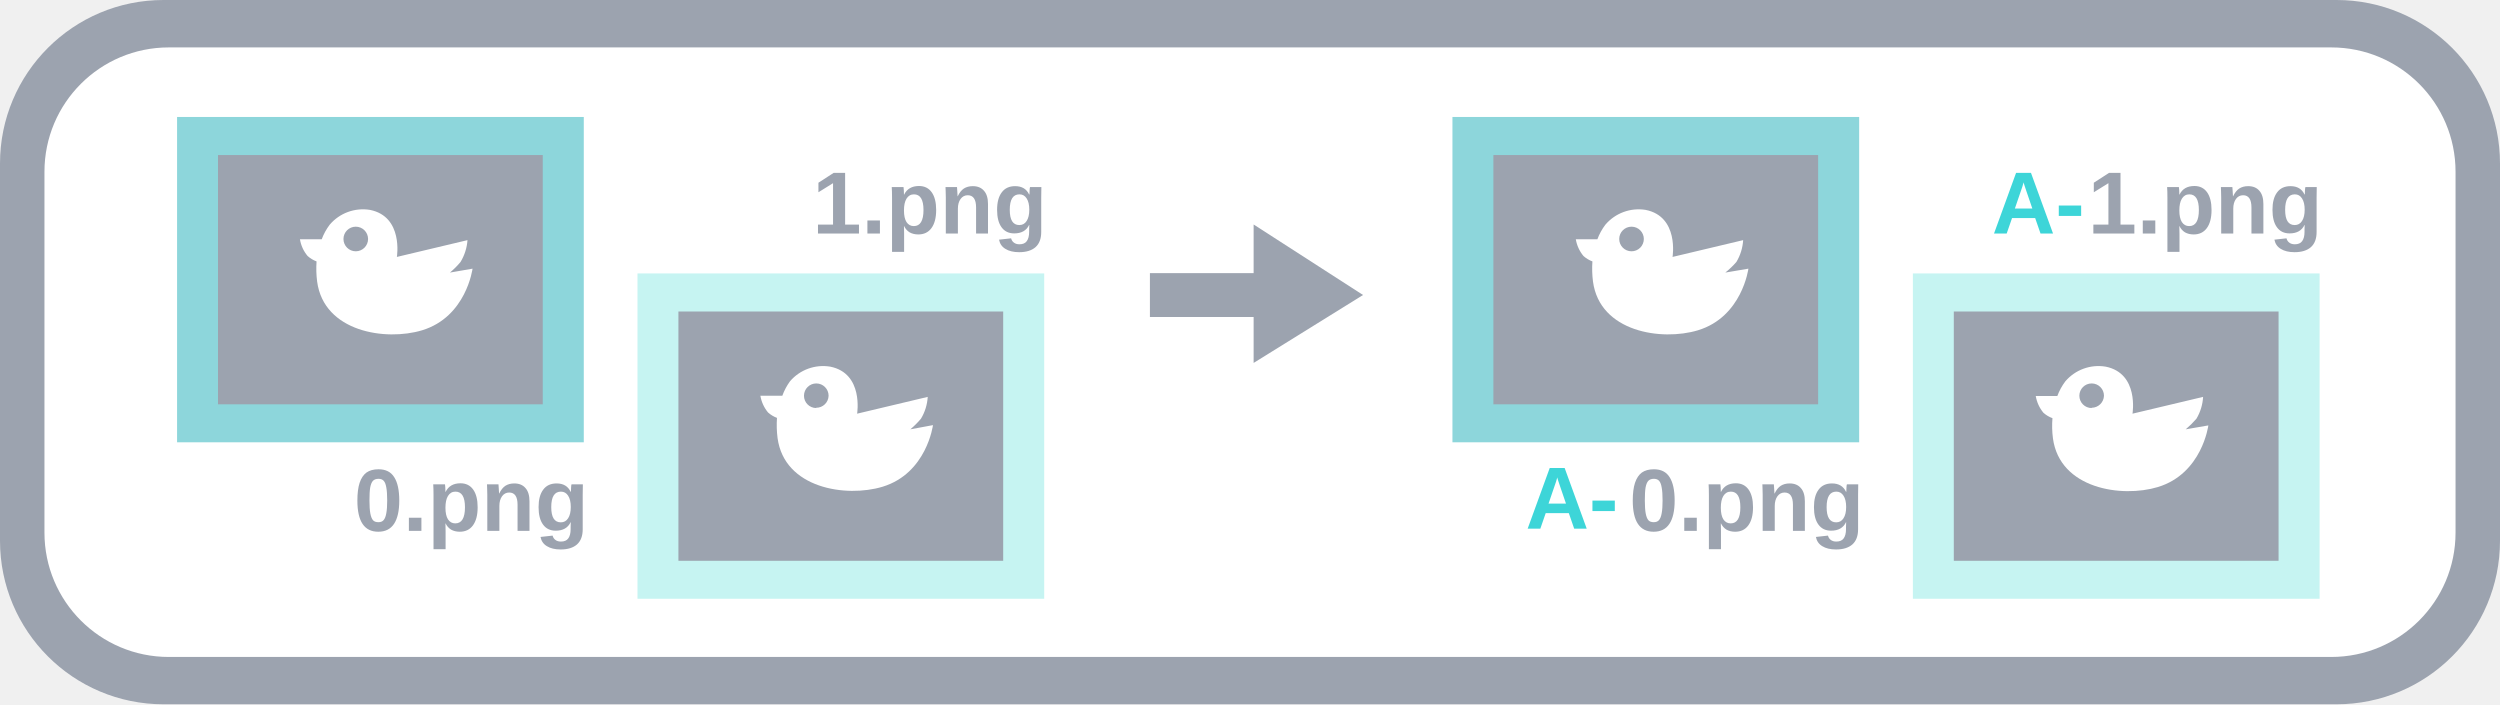
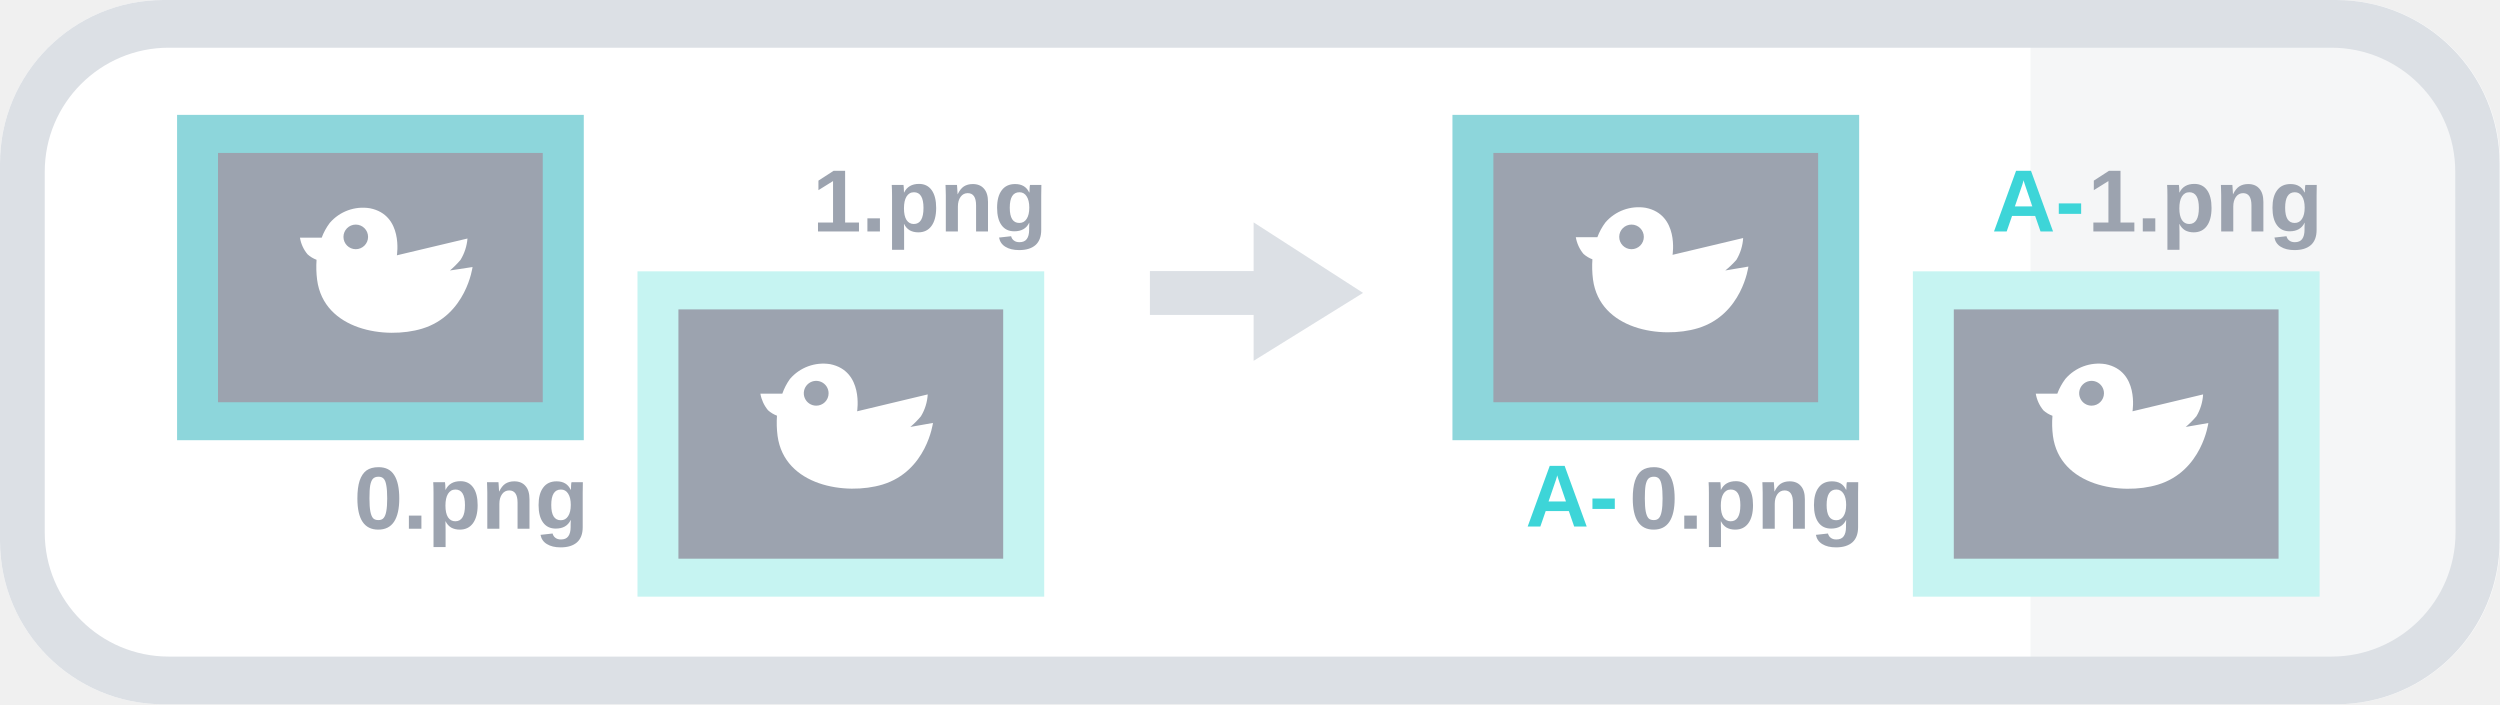
<svg xmlns="http://www.w3.org/2000/svg" viewBox="0 0 262.04 73.82">
  <defs>
-     <style>.cls-1,.cls-3{fill:#9ca3af;}.cls-2{fill:#fff;}.cls-3,.cls-4{font-size:9.23px;font-family:Arial-BoldMT, Arial;font-weight:700;}.cls-4{fill:#3dd5d8;}.cls-5{fill:#8dd6db;}.cls-6{fill:#c6f4f2;}</style>
+     <style>.cls-1{fill:#fff;}.cls-2{fill:#f5f6f7;}.cls-3{fill:#dce0e5;}.cls-4,.cls-5{font-size:9.23px;font-family:Arial-BoldMT, Arial;font-weight:700;}.cls-4,.cls-7{fill:#9ca3af;}.cls-5{fill:#3dd5d8;}.cls-6{fill:#8dd6db;}.cls-8{fill:#c6f4f2;}</style>
  </defs>
  <g id="レイヤー_2" data-name="レイヤー 2">
    <g id="レイヤー_2-2" data-name="レイヤー 2">
      <rect class="cls-1" width="262.04" height="73.82" rx="17.14" />
-       <rect class="cls-2" x="4.66" y="4.97" width="252.72" height="63.89" rx="13.03" />
+       <path class="cls-2" d="M246.52,71.61H212.83V2.44h33.69c7.1,0,12.86,6.32,12.86,14.11v41C259.38,65.29,253.62,71.61,246.52,71.61Z" />
+       <path class="cls-3" d="M244.9,0H17.14A17.14,17.14,0,0,0,0,17.14V56.68A17.14,17.14,0,0,0,17.14,73.82H244.9A17.14,17.14,0,0,0,262,56.68V17.14A17.14,17.14,0,0,0,244.9,0Zm12.48,55.82a13,13,0,0,1-13,13H17.69a13,13,0,0,1-13-13V18a13,13,0,0,1,13-13H244.35a13,13,0,0,1,13,13Z" />
    </g>
    <g id="レイヤー_1-2" data-name="レイヤー 1">
-       <text class="cls-3" transform="translate(170.78 55.64)">0.png</text>
-       <text class="cls-3" transform="translate(218.84 24.48)">1.png</text>
-       <text class="cls-4" transform="translate(208.77 24.48)">A-</text>
-       <text class="cls-4" transform="translate(159.89 55.41)">A-</text>
-       <rect class="cls-5" x="152.24" y="12.26" width="42.63" height="34.1" />
-       <rect class="cls-1" x="156.53" y="16.25" width="34.04" height="26.13" />
-       <path class="cls-2" d="M180.84,28.57A8.72,8.72,0,0,0,182,27.46a5,5,0,0,0,.71-2.29l-7.4,1.76s.7-4.23-2.82-4.93a4.58,4.58,0,0,0-4.22,1.55,6,6,0,0,0-.84,1.53h-2.26a3.71,3.71,0,0,0,.8,1.75,2.93,2.93,0,0,0,.94.57,10.84,10.84,0,0,0,.06,2.11c.71,5.29,7.19,6.26,11,5.11,4.64-1.41,5.29-6.46,5.29-6.46ZM171,26.34a1.29,1.29,0,1,1,1.3-1.29A1.29,1.29,0,0,1,171,26.34Z" />
-       <rect class="cls-6" x="200.5" y="28.66" width="42.63" height="34.1" />
-       <rect class="cls-1" x="204.79" y="32.65" width="34.04" height="26.13" />
-       <path class="cls-2" d="M229.1,45a10.14,10.14,0,0,0,1.12-1.11,5,5,0,0,0,.7-2.29l-7.4,1.76s.71-4.23-2.82-4.93a4.57,4.57,0,0,0-4.22,1.54,6.12,6.12,0,0,0-.84,1.54h-2.26a3.71,3.71,0,0,0,.8,1.75,2.86,2.86,0,0,0,.95.57,10.07,10.07,0,0,0,.05,2.11c.71,5.29,7.2,6.26,11,5.11,4.64-1.41,5.29-6.46,5.29-6.46Zm-9.86-2.23a1.29,1.29,0,1,1,1.29-1.29A1.3,1.3,0,0,1,219.24,42.74Z" />
-       <text class="cls-3" transform="translate(37.1 55.64)">0.png</text>
-       <text class="cls-3" transform="translate(85.16 24.48)">1.png</text>
-       <rect class="cls-5" x="18.56" y="12.26" width="42.63" height="34.1" />
-       <rect class="cls-1" x="22.85" y="16.25" width="34.04" height="26.13" />
-       <path class="cls-2" d="M47.16,28.57a8.72,8.72,0,0,0,1.11-1.11A5.1,5.1,0,0,0,49,25.17l-7.4,1.76s.7-4.23-2.82-4.93a4.57,4.57,0,0,0-4.22,1.55,6,6,0,0,0-.84,1.53H31.44a3.6,3.6,0,0,0,.8,1.75,2.93,2.93,0,0,0,.94.57,10.84,10.84,0,0,0,.06,2.11c.71,5.29,7.19,6.26,11,5.11,4.64-1.41,5.29-6.46,5.29-6.46Zm-9.87-2.23a1.29,1.29,0,1,1,1.29-1.29A1.29,1.29,0,0,1,37.29,26.34Z" />
-       <rect class="cls-6" x="66.82" y="28.66" width="42.63" height="34.1" />
-       <rect class="cls-1" x="71.11" y="32.65" width="34.04" height="26.13" />
-       <path class="cls-2" d="M95.42,45a9.54,9.54,0,0,0,1.11-1.11,5,5,0,0,0,.71-2.29l-7.4,1.76s.7-4.23-2.82-4.93a4.57,4.57,0,0,0-4.22,1.54A6.12,6.12,0,0,0,82,41.48H79.7a3.71,3.71,0,0,0,.8,1.75,2.93,2.93,0,0,0,.94.57,10.84,10.84,0,0,0,.06,2.11c.71,5.29,7.19,6.26,11,5.11,4.64-1.41,5.29-6.46,5.29-6.46Zm-9.87-2.23a1.29,1.29,0,1,1,1.3-1.29A1.29,1.29,0,0,1,85.55,42.74Z" />
-       <polygon class="cls-1" points="120.53 28.63 120.53 33.23 131.4 33.23 131.4 38.04 142.87 30.92 131.4 23.53 131.4 28.63 120.53 28.63" />
+       <text class="cls-4" transform="translate(170.78 55.42)">0.png</text>
+       <text class="cls-4" transform="translate(218.84 24.26)">1.png</text>
+       <text class="cls-5" transform="translate(208.77 24.26)">A-</text>
+       <text class="cls-5" transform="translate(159.89 55.19)">A-</text>
+       <rect class="cls-6" x="152.24" y="12.04" width="42.63" height="34.1" />
+       <rect class="cls-7" x="156.53" y="16.03" width="34.04" height="26.13" />
+       <path class="cls-1" d="M180.84,28.35A9.54,9.54,0,0,0,182,27.24a5,5,0,0,0,.71-2.29l-7.4,1.76s.7-4.23-2.82-4.93a4.59,4.59,0,0,0-4.22,1.54,6.12,6.12,0,0,0-.84,1.54h-2.26a3.71,3.71,0,0,0,.8,1.75,2.93,2.93,0,0,0,.94.57,10.84,10.84,0,0,0,.06,2.11c.71,5.29,7.19,6.26,11,5.11,4.64-1.41,5.29-6.46,5.29-6.46ZM171,26.12a1.29,1.29,0,1,1,1.3-1.29A1.29,1.29,0,0,1,171,26.12Z" />
+       <rect class="cls-8" x="200.5" y="28.44" width="42.63" height="34.1" />
+       <rect class="cls-7" x="204.79" y="32.43" width="34.04" height="26.13" />
+       <path class="cls-1" d="M229.1,44.75a9.68,9.68,0,0,0,1.12-1.12,5,5,0,0,0,.7-2.29l-7.4,1.77s.71-4.23-2.82-4.94a4.6,4.6,0,0,0-4.22,1.55,6.12,6.12,0,0,0-.84,1.54h-2.26a3.71,3.71,0,0,0,.8,1.75,2.86,2.86,0,0,0,.95.57,10.07,10.07,0,0,0,.05,2.11c.71,5.28,7.2,6.26,11,5.11,4.64-1.41,5.29-6.46,5.29-6.46Zm-9.86-2.23a1.3,1.3,0,1,1,1.29-1.29A1.3,1.3,0,0,1,219.24,42.52Z" />
+       <text class="cls-4" transform="translate(37.1 55.42)">0.png</text>
+       <text class="cls-4" transform="translate(85.16 24.26)">1.png</text>
+       <rect class="cls-6" x="18.56" y="12.04" width="42.63" height="34.1" />
+       <rect class="cls-7" x="22.85" y="16.03" width="34.04" height="26.13" />
+       <path class="cls-1" d="M47.16,28.35a9.54,9.54,0,0,0,1.11-1.11A5.1,5.1,0,0,0,49,25l-7.4,1.76s.7-4.23-2.82-4.93a4.58,4.58,0,0,0-4.22,1.54,6.12,6.12,0,0,0-.84,1.54H31.44a3.6,3.6,0,0,0,.8,1.75,2.93,2.93,0,0,0,.94.57,10.84,10.84,0,0,0,.06,2.11c.71,5.29,7.19,6.26,11,5.11,4.64-1.41,5.29-6.46,5.29-6.46Zm-9.87-2.23a1.29,1.29,0,1,1,1.29-1.29A1.29,1.29,0,0,1,37.29,26.12Z" />
+       <rect class="cls-8" x="66.82" y="28.44" width="42.63" height="34.1" />
+       <rect class="cls-7" x="71.11" y="32.43" width="34.04" height="26.13" />
+       <path class="cls-1" d="M95.42,44.75a9.13,9.13,0,0,0,1.11-1.12,4.94,4.94,0,0,0,.71-2.29l-7.4,1.77s.7-4.23-2.82-4.94a4.6,4.6,0,0,0-4.22,1.55A6.12,6.12,0,0,0,82,41.26H79.7A3.71,3.71,0,0,0,80.5,43a2.93,2.93,0,0,0,.94.57,10.84,10.84,0,0,0,.06,2.11c.71,5.28,7.19,6.26,11,5.11,4.64-1.41,5.29-6.46,5.29-6.46Zm-9.87-2.23a1.3,1.3,0,1,1,1.3-1.29A1.29,1.29,0,0,1,85.55,42.52Z" />
+       <polygon class="cls-3" points="120.53 28.41 120.53 33.01 131.4 33.01 131.4 37.82 142.87 30.7 131.4 23.31 131.4 28.41 120.53 28.41" />
    </g>
  </g>
</svg>
